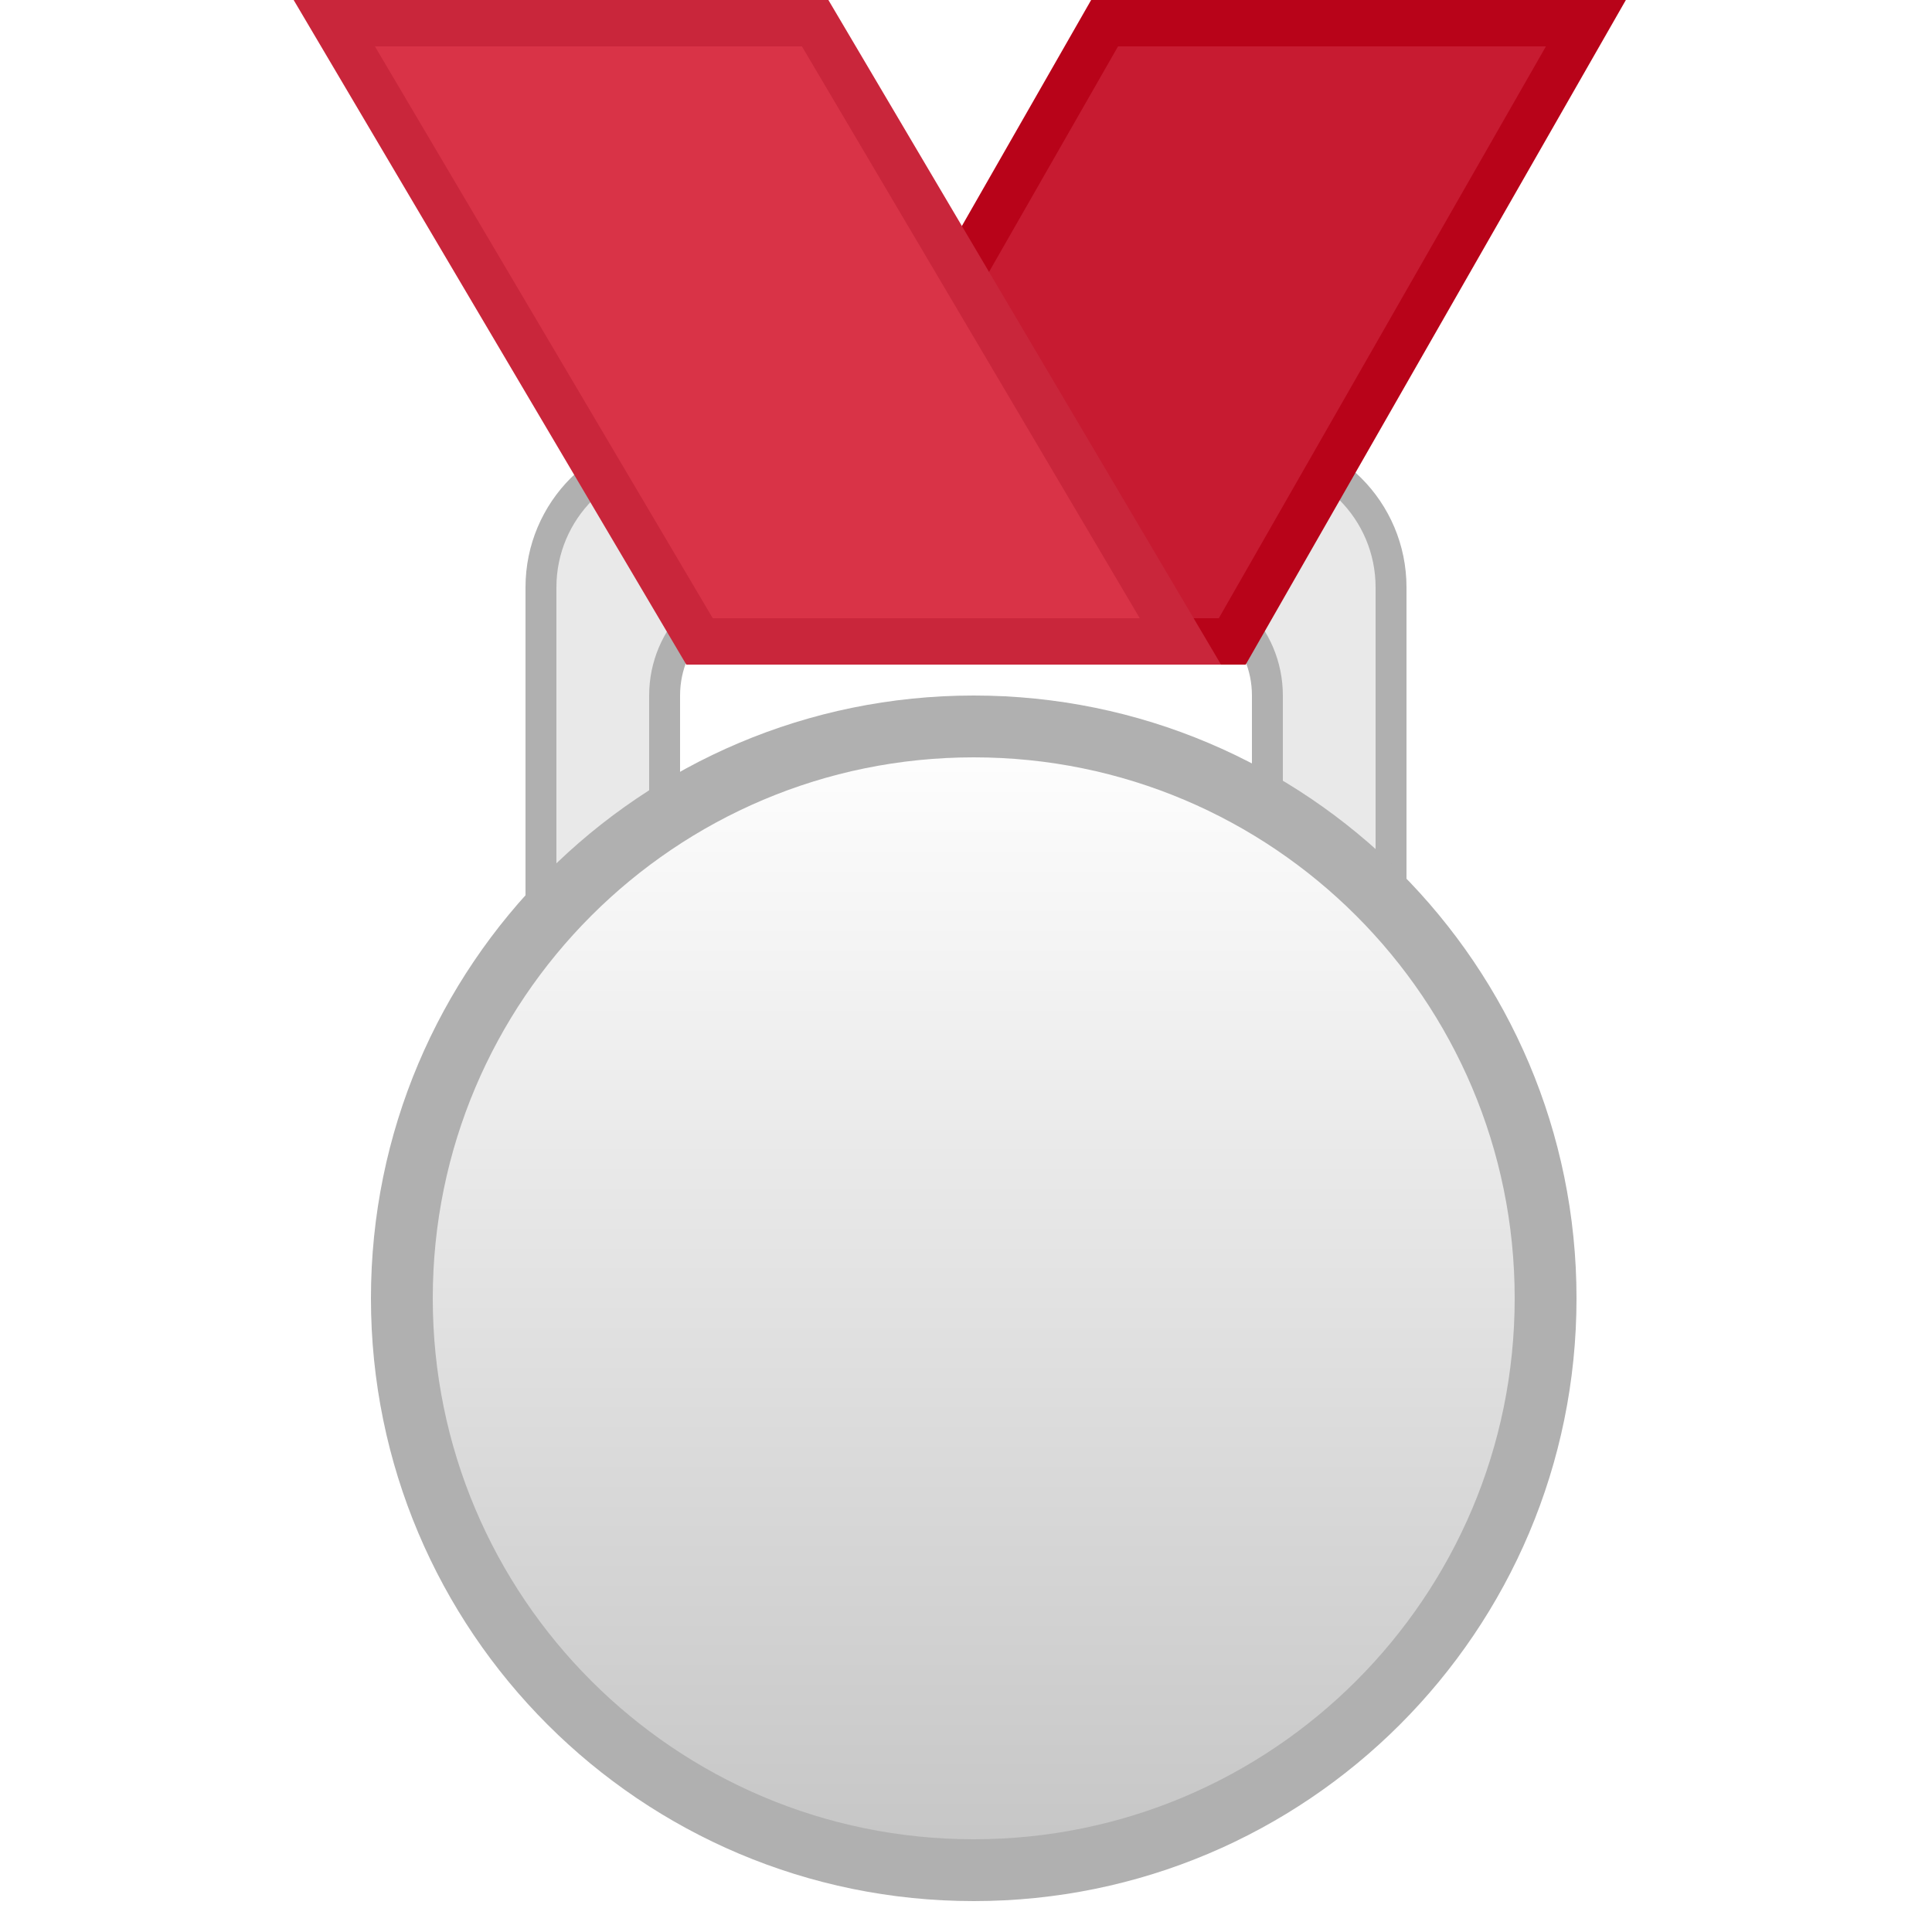
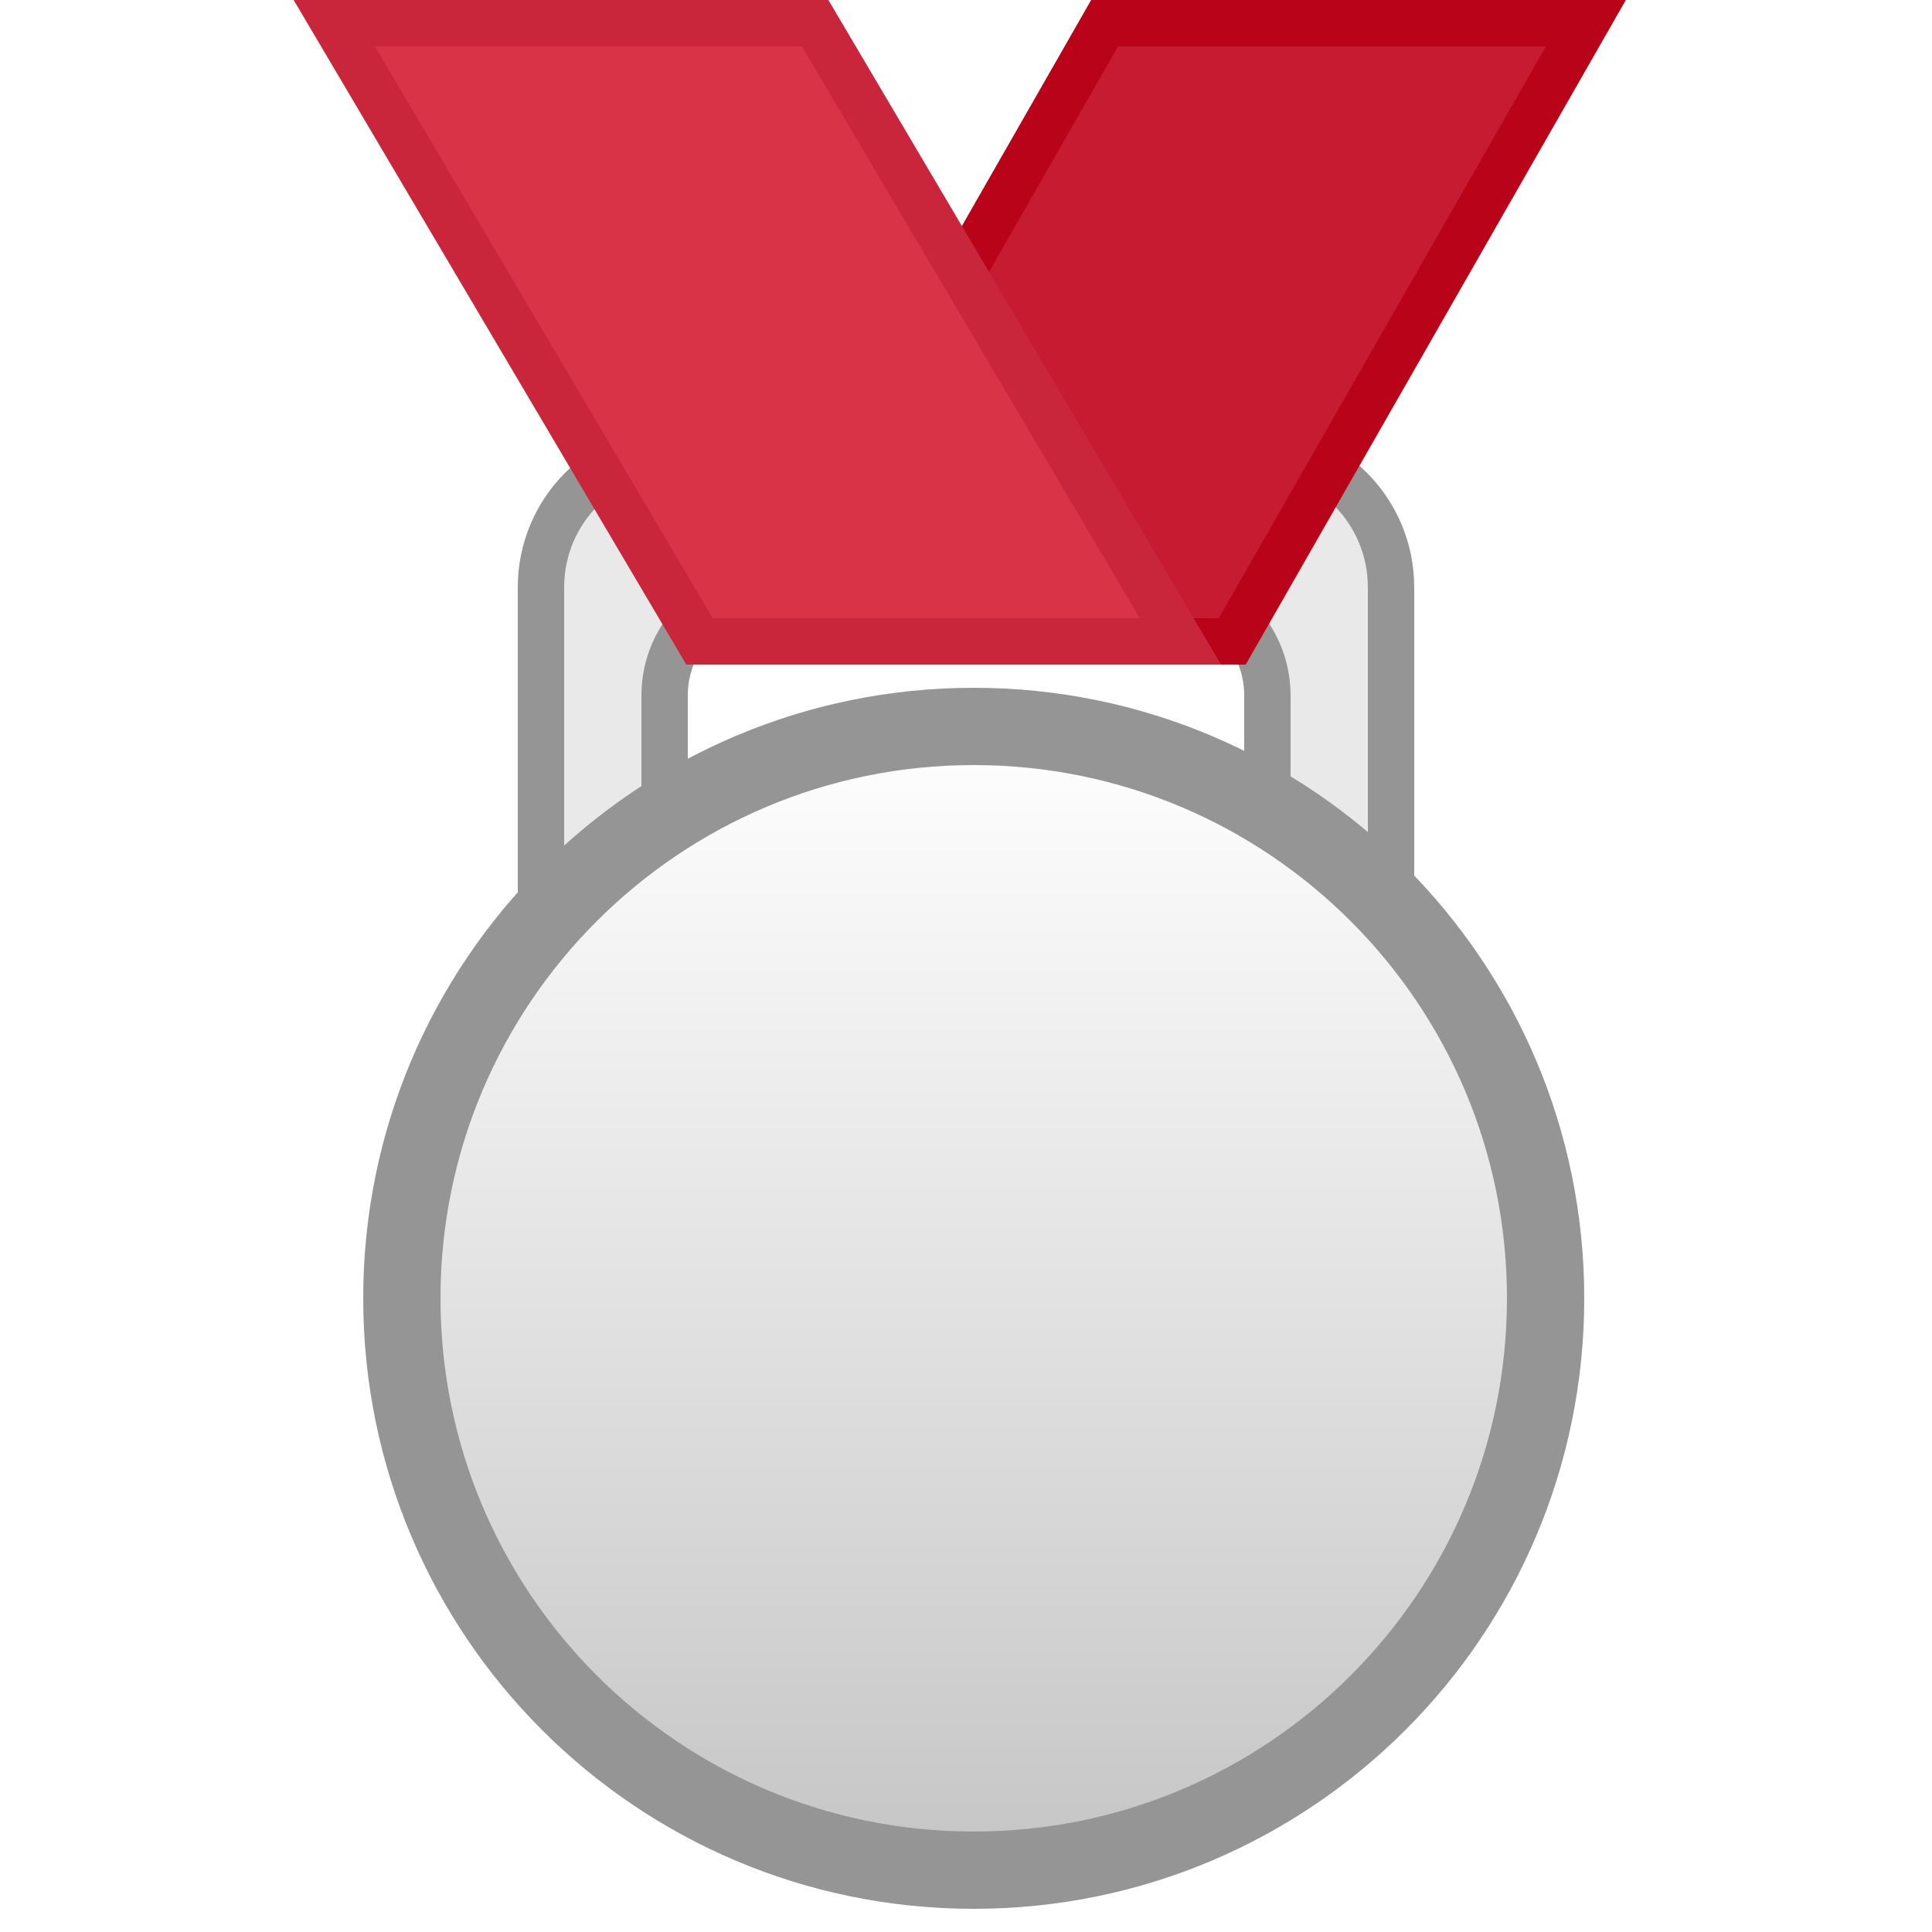
<svg xmlns="http://www.w3.org/2000/svg" width="125px" height="125px" viewBox="0 0 125 125" version="1.1">
  <defs>
    <linearGradient x1="50%" y1="0%" x2="50%" y2="100%" id="linearGradient">
      <stop stop-color="#FFFFFF" offset="0%" />
      <stop stop-color="#C5C5C5" offset="100%" />
    </linearGradient>
  </defs>
  <g>
-     <path d="M43,71 L42,71 L42,72 L43,72 L43,71 Z M82,71 L82,72 L83,72 L83,71 L82,71 Z M41,72.488 L41,71.748 L42,71.748 L41.751,72.716 C41.496,72.651 41.245,72.574 41,72.488 Z M41,72.488 C37.454,71.237 35,67.863 35,64 L35,38 C35,33.029 39.029,29 44,29 L81,29 C85.971,29 90,33.029 90,38 L90,64 C90,67.863 87.546,71.237 84,72.488 L84,73 L81,73 L81,71 C81.337,71 81.671,70.976 82,70.929 L82,45 C82,41.134 78.866,38 75,38 L50,38 C46.134,38 43,41.134 43,45 L43,70.929 C43.329,70.976 43.663,71 44,71 L44,73 L41,73 L41,72.488 Z M84,72.488 C83.755,72.574 83.504,72.651 83.249,72.716 L83,71.748 L84,71.748 L84,72.488 Z M43,70.929 L43,71.748 L42,71.748 L42.249,70.78 C42.496,70.843 42.746,70.893 43,70.929 Z" stroke="#B0B0B0" stroke-width="2" fill="#E9E9E9" />
+     <path d="M43,71 L42,71 L42,72 L43,72 L43,71 Z M82,71 L82,72 L83,72 L83,71 L82,71 Z M41,72.488 L41,71.748 L42,71.748 L41.751,72.716 C41.496,72.651 41.245,72.574 41,72.488 Z M41,72.488 C37.454,71.237 35,67.863 35,64 L35,38 C35,33.029 39.029,29 44,29 L81,29 C85.971,29 90,33.029 90,38 L90,64 C90,67.863 87.546,71.237 84,72.488 L84,73 L81,73 L81,71 C81.337,71 81.671,70.976 82,70.929 L82,45 C82,41.134 78.866,38 75,38 L50,38 C46.134,38 43,41.134 43,45 L43,70.929 C43.329,70.976 43.663,71 44,71 L44,73 L41,73 L41,72.488 Z M84,72.488 C83.755,72.574 83.504,72.651 83.249,72.716 L83,71.748 L84,71.748 L84,72.488 Z M43,70.929 L43,71.748 L42,71.748 L42.249,70.78 C42.496,70.843 42.746,70.893 43,70.929 Z" stroke="#959595" stroke-width="3" fill="#E9E9E9" />
    <path d="M71.467,1.5 L48.586,41.5 L79.726,41.5 L102.607,1.5 L71.467,1.5 Z" stroke="#B80319" stroke-width="3" fill="#C71B31" />
    <path d="M21.628,1.5 L45.26,41.5 L76.372,41.5 L52.74,1.5 L21.628,1.5 Z" stroke="#C9263B" stroke-width="3" fill="#D93347" />
-     <circle id="Oval" stroke="#B0B0B0" stroke-width="4" fill="url(#linearGradient)" cx="63" cy="84" r="37" />
+     <circle id="Oval" stroke="#959595" stroke-width="5" fill="url(#linearGradient)" cx="63" cy="84" r="37" />
  </g>
</svg>
